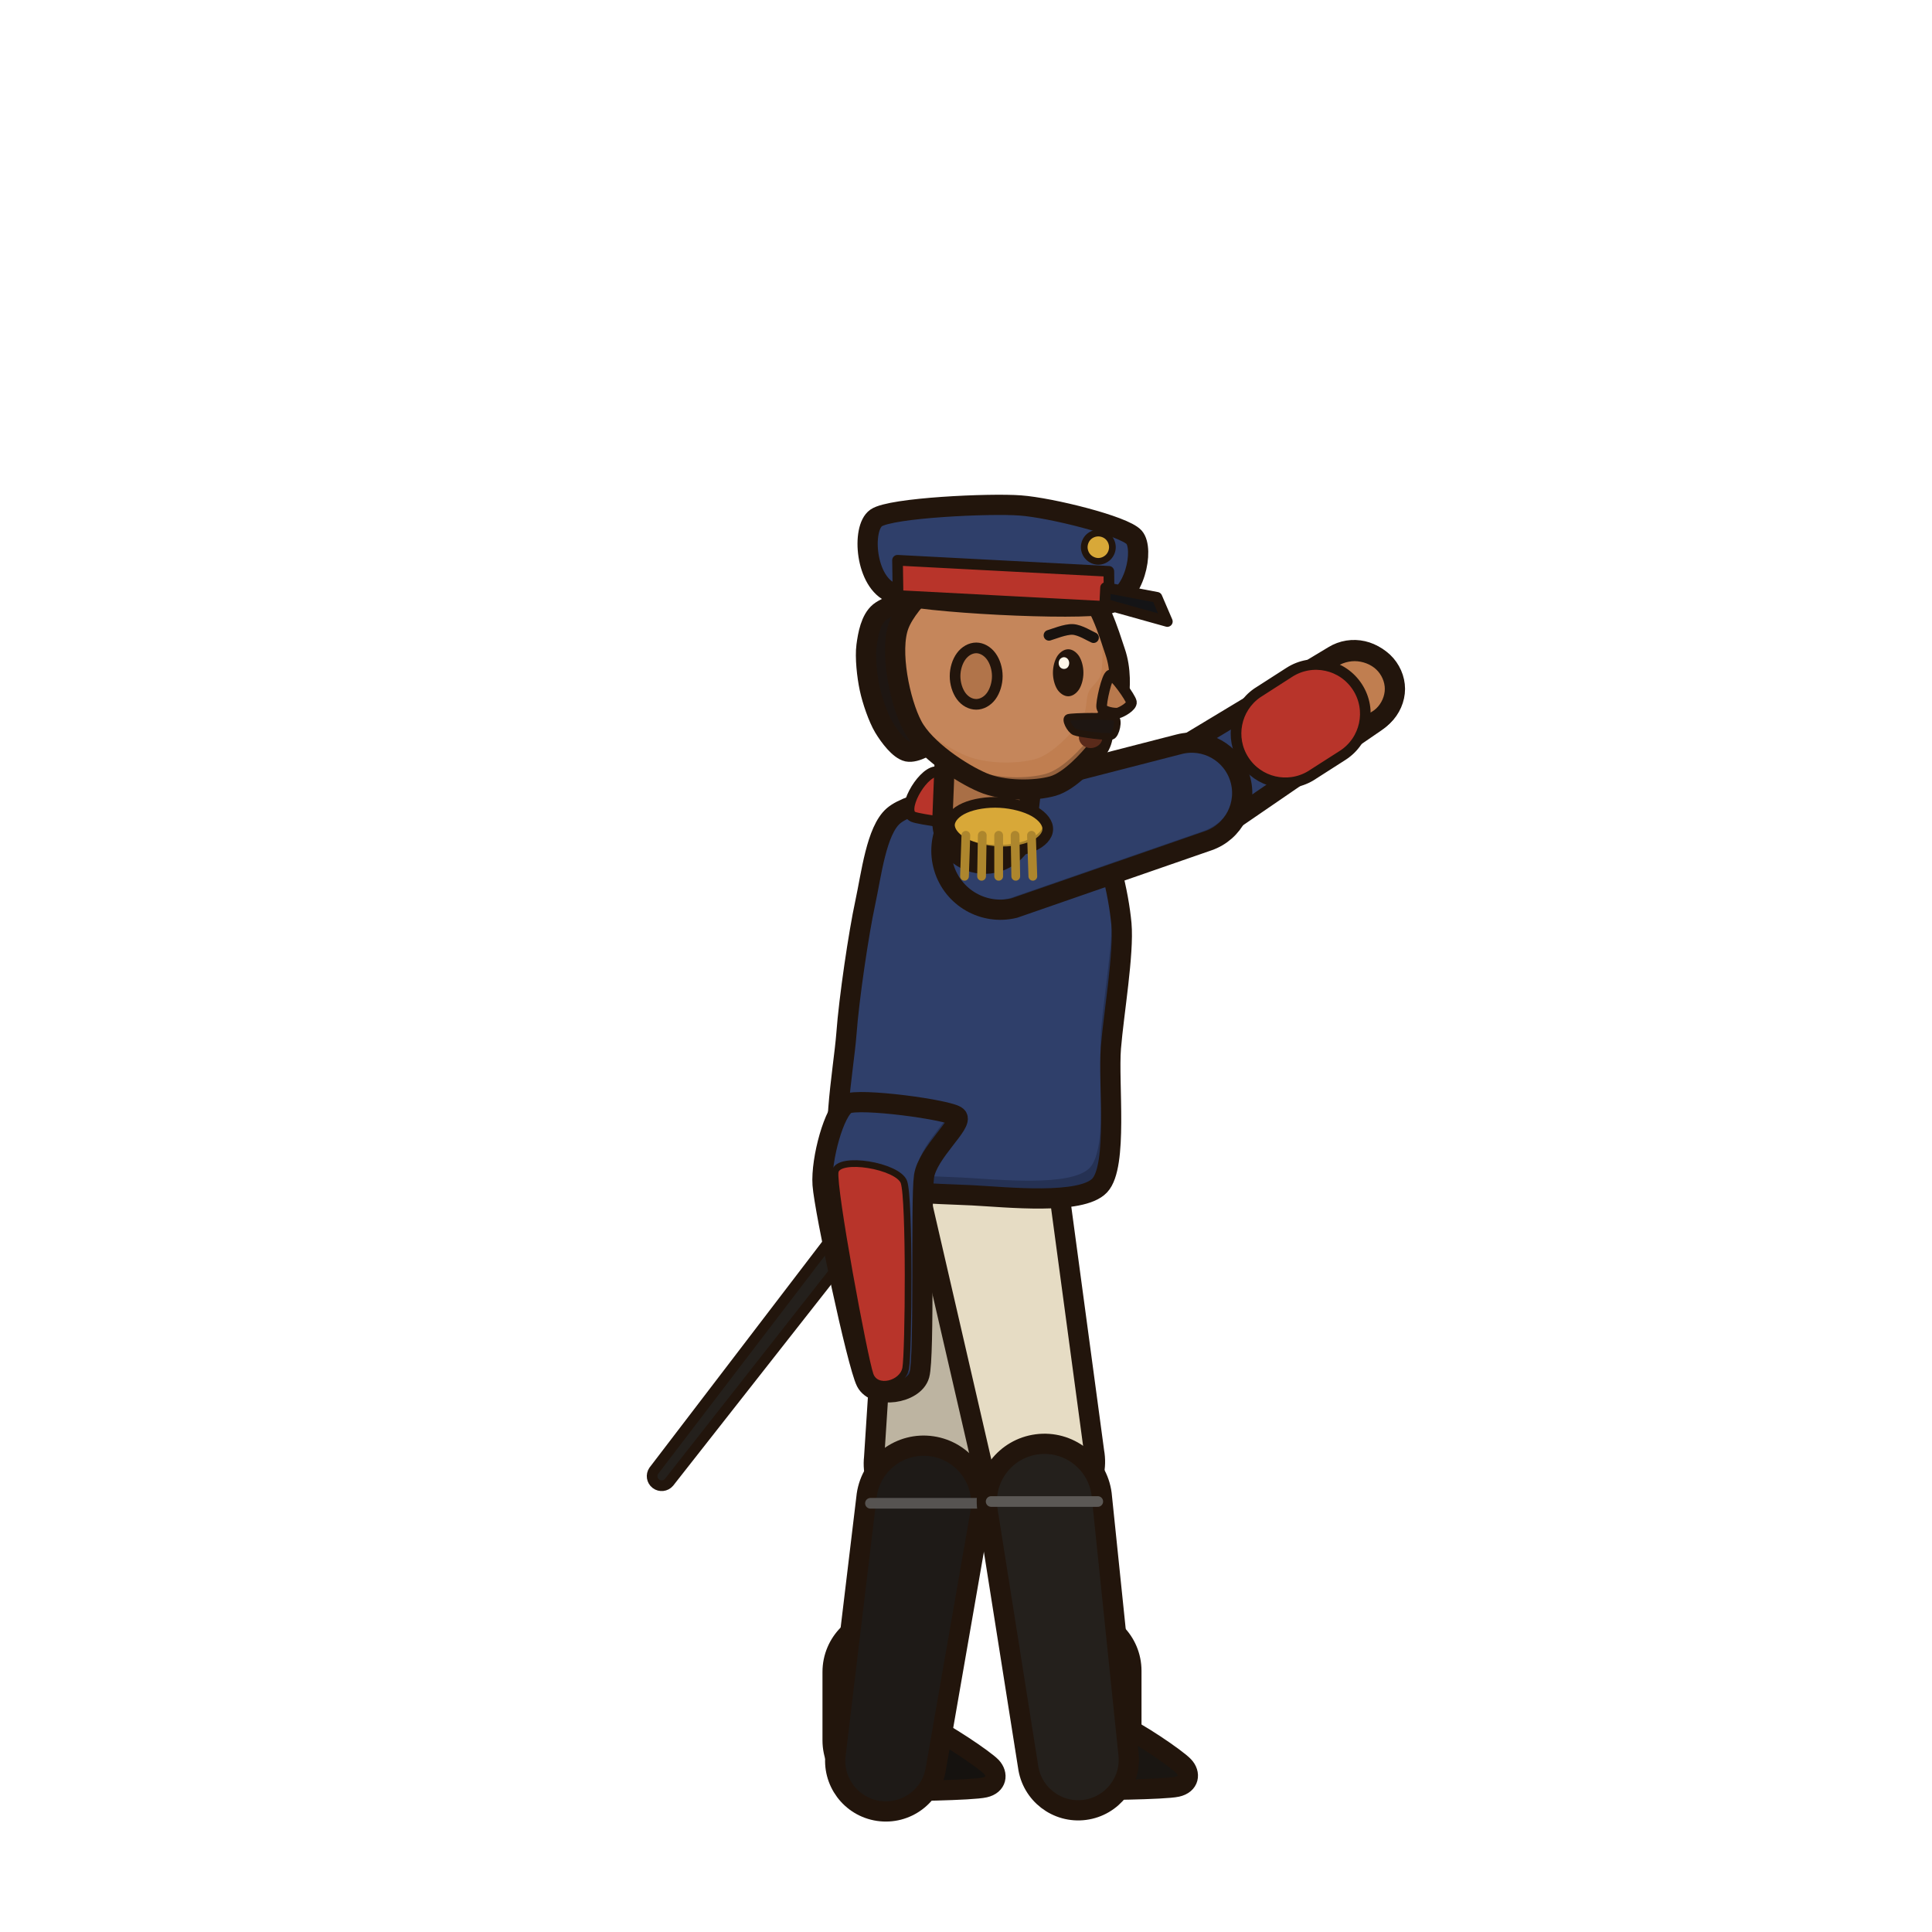
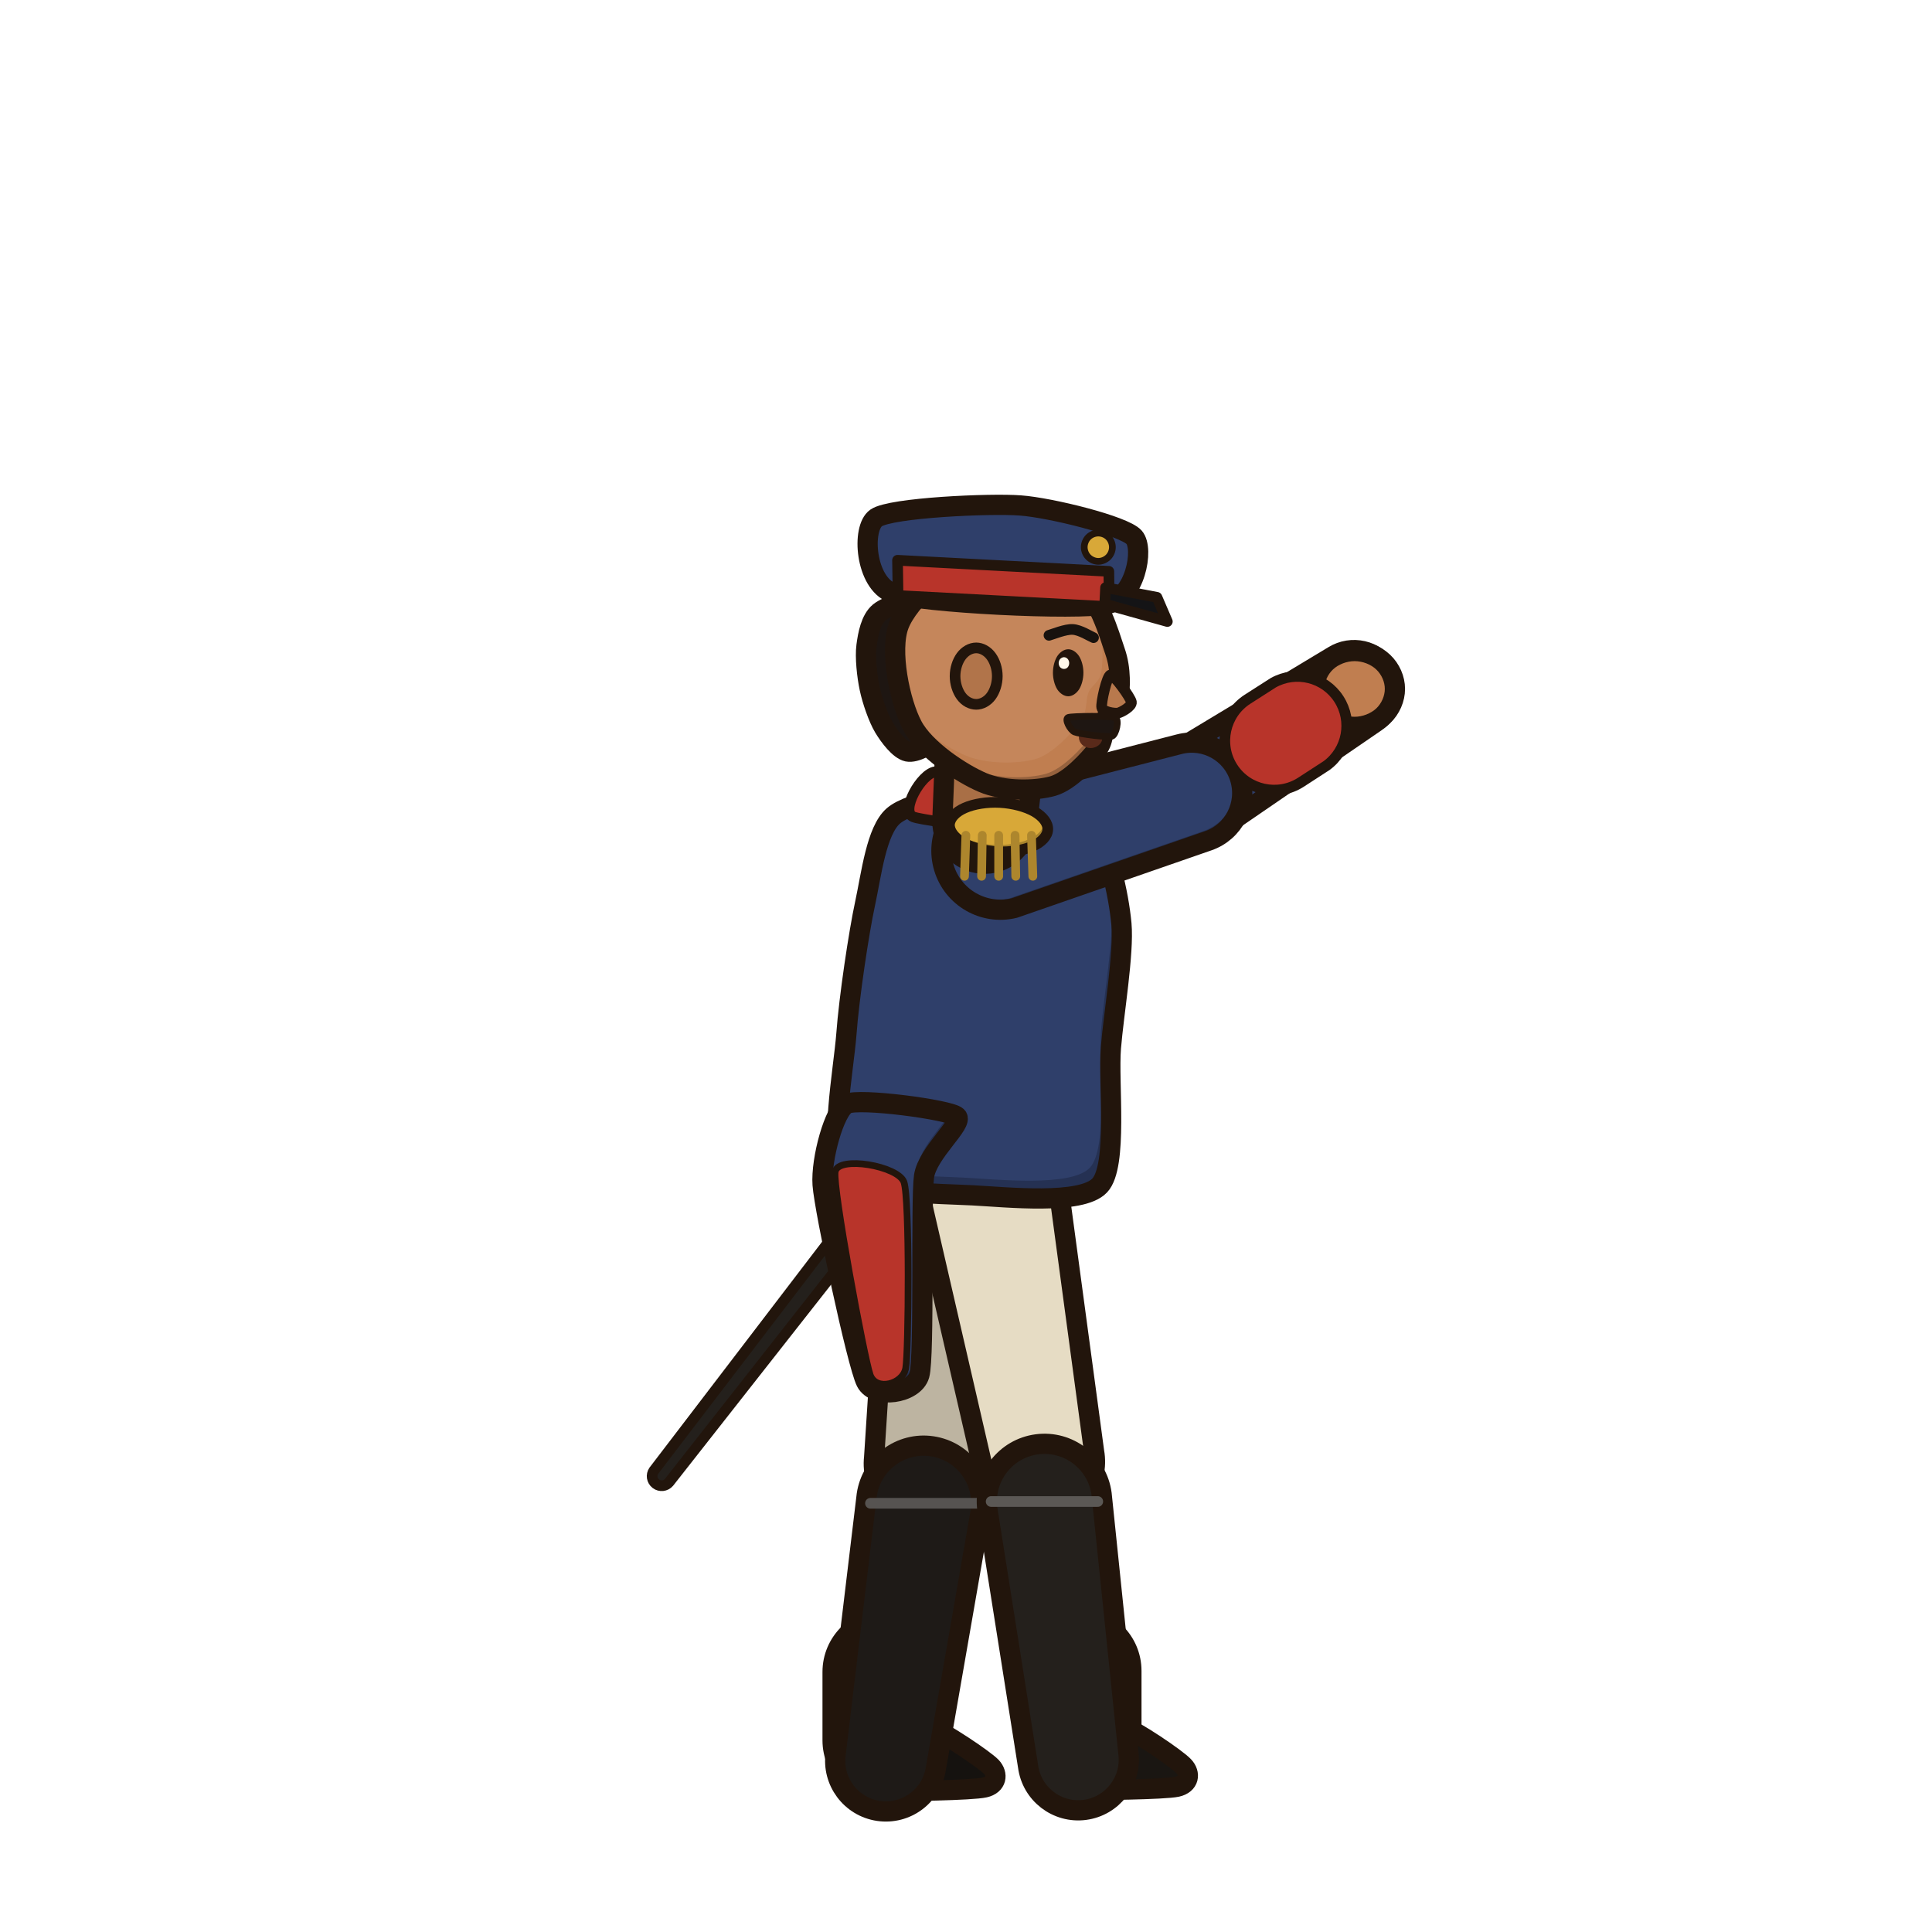
<svg xmlns="http://www.w3.org/2000/svg" width="400" height="400" viewBox="0 0 400 400">
  <defs>
    <clipPath id="barragan-protect-c-0">
      <path d="M 2.24 54.06 L 0.58 40.16 A 2.87 2.87 0 0 0 -5.14 40.67 L -4.29 54.65 A 3.28 3.28 0 0 0 2.24 54.06 Z" />
    </clipPath>
    <clipPath id="barragan-protect-c-1">
      <path d="M 5.36 68.6 L 2.62 53.83 A 3.69 3.69 0 0 0 -4.68 54.88 L -3.16 69.81 A 4.31 4.31 0 0 0 5.36 68.6 Z" />
    </clipPath>
    <clipPath id="barragan-protect-c-2">
      <path d="M 0.67 40.41 C 0.67 41.13 0.35 41.87 -0.19 42.37 C -0.73 42.88 -1.52 43.19 -2.28 43.19 C -3.05 43.19 -3.83 42.88 -4.37 42.37 C -4.91 41.87 -5.23 41.13 -5.23 40.41 C -5.23 39.69 -4.91 38.96 -4.37 38.45 C -3.83 37.94 -3.05 37.64 -2.28 37.64 C -1.52 37.64 -0.73 37.94 -0.19 38.45 C 0.35 38.96 0.67 39.69 0.67 40.41 Z" />
    </clipPath>
    <clipPath id="barragan-protect-c-3">
      <path d="M 1.21 23.78 L -2.54 3.11 A 3.36 3.36 0 0 0 -9.19 4.14 L -6.49 24.98 A 3.89 3.89 0 0 0 1.21 23.78 Z" />
    </clipPath>
    <clipPath id="barragan-protect-c-4">
      <path d="M 4.89 45.67 L 1.43 23.92 A 4.1 4.1 0 0 0 -6.72 24.83 L -5.3 46.81 A 5.13 5.13 0 0 0 4.89 45.67 Z" />
    </clipPath>
    <clipPath id="barragan-protect-c-5">
      <path d="M -9.76 4.13 L -9.76 9.13 A 3.89 3.89 0 0 0 -1.97 9.13 L -1.97 4.13 A 3.89 3.89 0 0 0 -9.76 4.13 Z" />
    </clipPath>
    <clipPath id="barragan-protect-c-6">
      <path d="M -8.42 1.03 C -8.71 1.69 -9.06 5.64 -8.42 6.13 C -7.77 6.62 -4.09 5.69 -2.89 5.23 C -1.69 4.77 1.36 2.71 1.86 2.18 C 2.35 1.65 2.26 0.88 1.36 0.68 C 0.46 0.47 -4.73 0.39 -5.87 0.43 C -7.01 0.47 -8.12 0.36 -8.42 1.03 Z" />
    </clipPath>
    <clipPath id="barragan-protect-c-7">
      <path d="M 1.07 20.86 L -2.2 2.09 A 3.7 3.7 0 0 0 -9.53 3.17 L -7.26 22.09 A 4.21 4.21 0 0 0 1.07 20.86 Z" />
    </clipPath>
    <clipPath id="barragan-protect-c-8">
      <path d="M 9.2 25.05 L 11.54 4.17 A 3.36 3.36 0 0 0 4.88 3.25 L 1.48 23.98 A 3.89 3.89 0 0 0 9.2 25.05 Z" />
    </clipPath>
    <clipPath id="barragan-protect-c-9">
      <path d="M 6.43 47.08 L 9.37 25.25 A 4.1 4.1 0 0 0 1.3 23.78 L -3.65 45.24 A 5.13 5.13 0 0 0 6.43 47.08 Z" />
    </clipPath>
    <clipPath id="barragan-protect-c-10">
      <path d="M 4.31 4.21 L 4.31 9.21 A 3.89 3.89 0 0 0 12.1 9.21 L 12.1 4.21 A 3.89 3.89 0 0 0 4.31 4.21 Z" />
    </clipPath>
    <clipPath id="barragan-protect-c-11">
      <path d="M 5.66 1.11 C 5.36 1.78 5.02 5.72 5.66 6.21 C 6.3 6.7 9.99 5.78 11.18 5.31 C 12.38 4.85 15.44 2.77 15.93 2.23 C 16.43 1.7 16.34 0.93 15.43 0.73 C 14.53 0.53 9.35 0.47 8.21 0.51 C 7.07 0.56 5.96 0.45 5.66 1.11 Z" />
    </clipPath>
    <clipPath id="barragan-protect-c-12">
      <path d="M 9.92 22.15 L 11.88 3.19 A 3.7 3.7 0 0 0 4.54 2.23 L 1.56 21.06 A 4.21 4.21 0 0 0 9.92 22.15 Z" />
    </clipPath>
    <clipPath id="barragan-protect-c-13">
      <path d="M -8.85 45.69 C -10.08 47.27 -8.95 53.18 -8.75 55.8 C -8.56 58.42 -7.84 63.24 -7.38 65.36 C -6.92 67.49 -6.56 70.68 -5.31 71.76 C -4.05 72.84 0.1 73.56 2.02 73.46 C 3.95 73.36 7.89 72.29 9.13 71.01 C 10.38 69.73 11.17 66.02 11.37 63.86 C 11.56 61.7 10.81 57.34 10.6 54.79 C 10.39 52.24 11.13 46.15 9.78 44.72 C 8.43 43.28 2.96 43.87 0.48 44 C -2.01 44.13 -7.62 44.12 -8.85 45.69 Z" />
    </clipPath>
    <clipPath id="barragan-protect-c-14">
      <path d="M -8.73 50.69 C -9.63 50.24 -10.62 46.64 -10.49 44.78 C -10.36 42.91 -7.96 31.64 -7.31 30.36 C -6.66 29.08 -3.8 29.48 -3.41 30.86 C -3.02 32.24 -3.32 43.66 -3.07 45.39 C -2.82 47.12 -0.15 49.28 -0.67 49.77 C -1.19 50.26 -7.83 51.15 -8.73 50.69 Z" />
    </clipPath>
    <clipPath id="barragan-protect-c-15">
      <path d="M 14.88 76.23 L 26.88 83.46 A 2.87 2.87 0 0 0 29.98 78.63 L 18.43 70.71 A 3.28 3.28 0 0 0 14.88 76.23 Z" />
    </clipPath>
    <clipPath id="barragan-protect-c-16">
      <path d="M 1.05 73.26 L 15.59 77 A 3.69 3.69 0 0 0 17.72 69.94 L 3.54 65.02 A 4.31 4.31 0 0 0 1.05 73.26 Z" />
    </clipPath>
    <clipPath id="barragan-protect-c-17">
      <path d="M 31.38 81.05 C 31.38 81.77 31.06 82.5 30.52 83.01 C 29.98 83.52 29.2 83.82 28.43 83.82 C 27.67 83.82 26.88 83.52 26.34 83.01 C 25.8 82.5 25.48 81.77 25.48 81.05 C 25.48 80.33 25.8 79.59 26.34 79.08 C 26.88 78.58 27.67 78.27 28.43 78.27 C 29.2 78.27 29.98 78.58 30.52 79.08 C 31.06 79.59 31.38 80.33 31.38 81.05 Z" />
    </clipPath>
    <clipPath id="barragan-protect-c-18">
      <path d="M 0.16 87.18 C -0.42 87.79 -2.04 87.77 -3.01 87.7 C -3.98 87.62 -5.69 87.18 -6.33 86.66 C -6.97 86.13 -7.17 85.03 -7.28 84.2 C -7.39 83.37 -7.24 81.99 -7.05 81.1 C -6.86 80.2 -6.42 78.93 -6.01 78.24 C -5.59 77.54 -4.87 76.6 -4.28 76.47 C -3.69 76.35 -2.69 76.94 -2.09 77.39 C -1.48 77.83 -0.69 78.52 -0.25 79.45 C 0.19 80.38 0.78 82.44 0.84 83.6 C 0.9 84.76 0.73 86.56 0.16 87.18 Z" />
    </clipPath>
    <clipPath id="barragan-protect-c-19">
      <path d="M -1.73 71.4 L -1.54 76.15 A 3.27 3.27 0 0 0 4.98 75.65 L 4.44 70.93 A 3.1 3.1 0 0 0 -1.73 71.4 Z" />
    </clipPath>
    <clipPath id="barragan-protect-c-20">
      <path d="M -4.91 85.72 C -4.21 87.58 -1.19 90.29 0.77 90.76 C 2.74 91.24 6.65 89.96 8.17 88.91 C 9.69 87.86 10.47 85.06 10.91 83.77 C 11.36 82.48 11.27 81.06 11.16 80.32 C 11.06 79.57 10.46 79.37 10.22 78.81 C 9.99 78.26 10.17 77.34 9.59 76.61 C 9.01 75.88 7.61 74.3 6.35 73.94 C 5.09 73.58 2.74 73.54 1.2 74.21 C -0.34 74.87 -3.01 76.62 -3.92 78.35 C -4.84 80.08 -5.62 83.86 -4.91 85.72 Z" />
    </clipPath>
    <clipPath id="barragan-protect-c-21">
      <path d="M -5.39 88.07 C -7.37 88.81 -7.66 92.81 -6.57 93.56 C -5.48 94.31 1.78 94.64 3.98 94.47 C 6.18 94.31 11.56 92.98 12.3 92.14 C 13.04 91.3 12.39 87.72 10.32 87.25 C 8.26 86.77 -3.42 87.34 -5.39 88.07 Z" />
    </clipPath>
    <clipPath id="barragan-protect-c-22">
      <path d="M 5.98 70.75 C 6.01 71.22 5.64 71.71 5 72.08 C 4.36 72.44 3.42 72.69 2.48 72.74 C 1.55 72.79 0.59 72.64 -0.09 72.34 C -0.76 72.05 -1.18 71.59 -1.21 71.13 C -1.23 70.66 -0.86 70.17 -0.22 69.8 C 0.42 69.44 1.36 69.19 2.3 69.14 C 3.23 69.09 4.19 69.24 4.87 69.54 C 5.54 69.83 5.96 70.29 5.98 70.75 Z" />
    </clipPath>
  </defs>
  <g filter="url(#grain)" stroke-linejoin="round" stroke-linecap="round">
    <g transform="translate(200 372) scale(2.83 -2.83)">
      <path d="M -2.98 46.87 L -21.73 23 A 0.7 0.7 0 0 0 -22.84 23.85 L -4.4 47.98 A 0.9 0.9 0 0 0 -2.98 46.87 Z" fill="#24201c" />
      <path d="M -2.98 46.87 L -21.73 23 A 0.7 0.7 0 0 0 -22.84 23.85 L -4.4 47.98 A 0.9 0.9 0 0 0 -2.98 46.87 Z" fill="none" stroke="#22150c" stroke-width="0.78" stroke-linejoin="round" />
      <path d="M -3.32 49.08 L -1.62 51.08 A 0.7 0.7 0 0 0 -0.55 50.17 L -2.25 48.17 A 0.7 0.7 0 0 0 -3.32 49.08 Z" fill="#c8a040" />
      <path d="M -3.32 49.08 L -1.62 51.08 A 0.7 0.7 0 0 0 -0.55 50.17 L -2.25 48.17 A 0.7 0.7 0 0 0 -3.32 49.08 Z" fill="none" stroke="#22150c" stroke-width="0.57" stroke-linejoin="round" />
      <path d="M -1.29 50.63 Q 0.51 49.63 -0.29 47.83" fill="none" stroke="#c8a040" stroke-width="0.49" stroke-linecap="round" stroke-linejoin="round" />
      <g clip-path="url(#barragan-protect-c-0)">
        <path d="M 2.24 54.06 L 0.58 40.16 A 2.87 2.87 0 0 0 -5.14 40.67 L -4.29 54.65 A 3.28 3.28 0 0 0 2.24 54.06 Z" fill="#1e2944" />
        <path d="M 2.24 54.06 L 0.58 40.16 A 2.87 2.87 0 0 0 -5.14 40.67 L -4.29 54.65 A 3.28 3.28 0 0 0 2.24 54.06 Z" fill="#273457" transform="translate(-0.33 0.6)" />
      </g>
      <path d="M 2.24 54.06 L 0.58 40.16 A 2.87 2.87 0 0 0 -5.14 40.67 L -4.29 54.65 A 3.28 3.28 0 0 0 2.24 54.06 Z" fill="none" stroke="#22150c" stroke-width="1.48" stroke-linejoin="round" />
      <g clip-path="url(#barragan-protect-c-1)">
        <path d="M 5.36 68.6 L 2.62 53.83 A 3.69 3.69 0 0 0 -4.68 54.88 L -3.16 69.81 A 4.31 4.31 0 0 0 5.36 68.6 Z" fill="#1e2944" />
        <path d="M 5.36 68.6 L 2.62 53.83 A 3.69 3.69 0 0 0 -4.68 54.88 L -3.16 69.81 A 4.31 4.31 0 0 0 5.36 68.6 Z" fill="#273457" transform="translate(-0.38 0.7)" />
      </g>
      <path d="M 5.36 68.6 L 2.62 53.83 A 3.69 3.69 0 0 0 -4.68 54.88 L -3.16 69.81 A 4.31 4.31 0 0 0 5.36 68.6 Z" fill="none" stroke="#22150c" stroke-width="1.48" stroke-linejoin="round" />
      <g clip-path="url(#barragan-protect-c-2)">
        <path d="M 0.67 40.41 C 0.67 41.13 0.35 41.87 -0.19 42.37 C -0.73 42.88 -1.52 43.19 -2.28 43.19 C -3.05 43.19 -3.83 42.88 -4.37 42.37 C -4.91 41.87 -5.23 41.13 -5.23 40.41 C -5.23 39.69 -4.91 38.96 -4.37 38.45 C -3.83 37.94 -3.05 37.64 -2.28 37.64 C -1.52 37.64 -0.73 37.94 -0.19 38.45 C 0.35 38.96 0.67 39.69 0.67 40.41 Z" fill="#7a5033" />
        <path d="M 0.67 40.41 C 0.67 41.13 0.35 41.87 -0.19 42.37 C -0.73 42.88 -1.52 43.19 -2.28 43.19 C -3.05 43.19 -3.83 42.88 -4.37 42.37 C -4.91 41.87 -5.23 41.13 -5.23 40.41 C -5.23 39.69 -4.91 38.96 -4.37 38.45 C -3.83 37.94 -3.05 37.64 -2.28 37.64 C -1.52 37.64 -0.73 37.94 -0.19 38.45 C 0.35 38.96 0.67 39.69 0.67 40.41 Z" fill="#9d6742" transform="translate(-0.22 0.4)" />
      </g>
      <path d="M 0.67 40.41 C 0.67 41.13 0.35 41.87 -0.19 42.37 C -0.73 42.88 -1.52 43.19 -2.28 43.19 C -3.05 43.19 -3.83 42.88 -4.37 42.37 C -4.91 41.87 -5.23 41.13 -5.23 40.41 C -5.23 39.69 -4.91 38.96 -4.37 38.45 C -3.83 37.94 -3.05 37.64 -2.28 37.64 C -1.52 37.64 -0.73 37.94 -0.19 38.45 C 0.35 38.96 0.67 39.69 0.67 40.41 Z" fill="none" stroke="#22150c" stroke-width="1.48" stroke-linejoin="round" />
-       <path d="M -5.57 44.08 L -5.32 46.87 A 3.61 3.61 0 0 0 1.86 46.23 L 1.61 43.44 A 3.61 3.61 0 0 0 -5.57 44.08 Z" fill="#972b22" />
-       <path d="M -5.57 44.08 L -5.32 46.87 A 3.61 3.61 0 0 0 1.86 46.23 L 1.61 43.44 A 3.61 3.61 0 0 0 -5.57 44.08 Z" fill="none" stroke="#22150c" stroke-width="0.78" stroke-linejoin="round" />
+       <path d="M -5.45 45.48 L -5.25 47.71 A 3.61 3.61 0 0 0 1.94 47.06 L 1.74 44.83 A 3.61 3.61 0 0 0 -5.45 45.48 Z" fill="#972b22" />
+       <path d="M -5.45 45.48 L -5.25 47.71 A 3.61 3.61 0 0 0 1.94 47.06 L 1.74 44.83 A 3.61 3.61 0 0 0 -5.45 45.48 Z" fill="none" stroke="#22150c" stroke-width="0.78" stroke-linejoin="round" />
      <g clip-path="url(#barragan-protect-c-3)">
        <path d="M 1.21 23.78 L -2.54 3.11 A 3.36 3.36 0 0 0 -9.19 4.14 L -6.49 24.98 A 3.89 3.89 0 0 0 1.21 23.78 Z" fill="#938c7e" />
        <path d="M 1.21 23.78 L -2.54 3.11 A 3.36 3.36 0 0 0 -9.19 4.14 L -6.49 24.98 A 3.89 3.89 0 0 0 1.21 23.78 Z" fill="#bdb4a1" transform="translate(-0.38 0.7)" />
      </g>
      <path d="M 1.21 23.78 L -2.54 3.11 A 3.36 3.36 0 0 0 -9.19 4.14 L -6.49 24.98 A 3.89 3.89 0 0 0 1.21 23.78 Z" fill="none" stroke="#22150c" stroke-width="1.48" stroke-linejoin="round" />
      <g clip-path="url(#barragan-protect-c-4)">
        <path d="M 4.89 45.67 L 1.43 23.92 A 4.1 4.1 0 0 0 -6.72 24.83 L -5.3 46.81 A 5.13 5.13 0 0 0 4.89 45.67 Z" fill="#938c7e" />
        <path d="M 4.89 45.67 L 1.43 23.92 A 4.1 4.1 0 0 0 -6.72 24.83 L -5.3 46.81 A 5.13 5.13 0 0 0 4.89 45.67 Z" fill="#bdb4a1" transform="translate(-0.44 0.8)" />
      </g>
      <path d="M 4.89 45.67 L 1.43 23.92 A 4.1 4.1 0 0 0 -6.72 24.83 L -5.3 46.81 A 5.13 5.13 0 0 0 4.89 45.67 Z" fill="none" stroke="#22150c" stroke-width="1.48" stroke-linejoin="round" />
      <g clip-path="url(#barragan-protect-c-5)">
        <path d="M -9.76 4.13 L -9.76 9.13 A 3.89 3.89 0 0 0 -1.97 9.13 L -1.97 4.13 A 3.89 3.89 0 0 0 -9.76 4.13 Z" fill="#100e0c" />
        <path d="M -9.76 4.13 L -9.76 9.13 A 3.89 3.89 0 0 0 -1.97 9.13 L -1.97 4.13 A 3.89 3.89 0 0 0 -9.76 4.13 Z" fill="#15120f" transform="translate(-0.28 0.5)" />
      </g>
      <path d="M -9.76 4.13 L -9.76 9.13 A 3.89 3.89 0 0 0 -1.97 9.13 L -1.97 4.13 A 3.89 3.89 0 0 0 -9.76 4.13 Z" fill="none" stroke="#22150c" stroke-width="1.48" stroke-linejoin="round" />
      <g clip-path="url(#barragan-protect-c-6)">
        <path d="M -8.42 1.03 C -8.71 1.69 -9.06 5.64 -8.42 6.13 C -7.77 6.62 -4.09 5.69 -2.89 5.23 C -1.69 4.77 1.36 2.71 1.86 2.18 C 2.35 1.65 2.26 0.88 1.36 0.68 C 0.46 0.47 -4.73 0.39 -5.87 0.43 C -7.01 0.47 -8.12 0.36 -8.42 1.03 Z" fill="#100e0c" />
        <path d="M -8.42 1.03 C -8.71 1.69 -9.06 5.64 -8.42 6.13 C -7.77 6.62 -4.09 5.69 -2.89 5.23 C -1.69 4.77 1.36 2.71 1.86 2.18 C 2.35 1.65 2.26 0.88 1.36 0.68 C 0.46 0.47 -4.73 0.39 -5.87 0.43 C -7.01 0.47 -8.12 0.36 -8.42 1.03 Z" fill="#15120f" transform="translate(-0.28 0.5)" />
      </g>
      <path d="M -8.42 1.03 C -8.71 1.69 -9.06 5.64 -8.42 6.13 C -7.77 6.62 -4.09 5.69 -2.89 5.23 C -1.69 4.77 1.36 2.71 1.86 2.18 C 2.35 1.65 2.26 0.88 1.36 0.68 C 0.46 0.47 -4.73 0.39 -5.87 0.43 C -7.01 0.47 -8.12 0.36 -8.42 1.03 Z" fill="none" stroke="#22150c" stroke-width="1.48" stroke-linejoin="round" />
      <g clip-path="url(#barragan-protect-c-7)">
        <path d="M 1.07 20.86 L -2.2 2.09 A 3.7 3.7 0 0 0 -9.53 3.17 L -7.26 22.09 A 4.21 4.21 0 0 0 1.07 20.86 Z" fill="#171412" />
        <path d="M 1.07 20.86 L -2.2 2.09 A 3.7 3.7 0 0 0 -9.53 3.17 L -7.26 22.09 A 4.21 4.21 0 0 0 1.07 20.86 Z" fill="#1e1a17" transform="translate(-0.28 0.5)" />
      </g>
      <path d="M 1.07 20.86 L -2.2 2.09 A 3.7 3.7 0 0 0 -9.53 3.17 L -7.26 22.09 A 4.21 4.21 0 0 0 1.07 20.86 Z" fill="none" stroke="#22150c" stroke-width="1.48" stroke-linejoin="round" />
      <path d="M -6.99 21.47 L 0.81 21.47" fill="none" stroke="#565351" stroke-width="0.78" stroke-linecap="round" stroke-linejoin="round" />
      <g clip-path="url(#barragan-protect-c-8)">
        <path d="M 9.2 25.05 L 11.54 4.17 A 3.36 3.36 0 0 0 4.88 3.25 L 1.48 23.98 A 3.89 3.89 0 0 0 9.2 25.05 Z" fill="#b3ac99" />
        <path d="M 9.2 25.05 L 11.54 4.17 A 3.36 3.36 0 0 0 4.88 3.25 L 1.48 23.98 A 3.89 3.89 0 0 0 9.2 25.05 Z" fill="#e6dcc4" transform="translate(-0.38 0.7)" />
      </g>
      <path d="M 9.2 25.05 L 11.54 4.17 A 3.36 3.36 0 0 0 4.88 3.25 L 1.48 23.98 A 3.89 3.89 0 0 0 9.2 25.05 Z" fill="none" stroke="#22150c" stroke-width="1.48" stroke-linejoin="round" />
      <g clip-path="url(#barragan-protect-c-9)">
        <path d="M 6.43 47.08 L 9.37 25.25 A 4.1 4.1 0 0 0 1.3 23.78 L -3.65 45.24 A 5.13 5.13 0 0 0 6.43 47.08 Z" fill="#b3ac99" />
        <path d="M 6.43 47.08 L 9.37 25.25 A 4.1 4.1 0 0 0 1.3 23.78 L -3.65 45.24 A 5.13 5.13 0 0 0 6.43 47.08 Z" fill="#e6dcc4" transform="translate(-0.44 0.8)" />
      </g>
      <path d="M 6.43 47.08 L 9.37 25.25 A 4.1 4.1 0 0 0 1.3 23.78 L -3.65 45.24 A 5.13 5.13 0 0 0 6.43 47.08 Z" fill="none" stroke="#22150c" stroke-width="1.48" stroke-linejoin="round" />
      <g clip-path="url(#barragan-protect-c-10)">
        <path d="M 4.31 4.21 L 4.31 9.21 A 3.89 3.89 0 0 0 12.1 9.21 L 12.1 4.21 A 3.89 3.89 0 0 0 4.31 4.21 Z" fill="#14110e" />
        <path d="M 4.31 4.21 L 4.31 9.21 A 3.89 3.89 0 0 0 12.1 9.21 L 12.1 4.21 A 3.89 3.89 0 0 0 4.31 4.21 Z" fill="#1a1612" transform="translate(-0.28 0.5)" />
      </g>
      <path d="M 4.31 4.21 L 4.31 9.21 A 3.89 3.89 0 0 0 12.1 9.21 L 12.1 4.21 A 3.89 3.89 0 0 0 4.31 4.21 Z" fill="none" stroke="#22150c" stroke-width="1.48" stroke-linejoin="round" />
      <g clip-path="url(#barragan-protect-c-11)">
        <path d="M 5.66 1.11 C 5.36 1.78 5.02 5.72 5.66 6.21 C 6.3 6.7 9.99 5.78 11.18 5.31 C 12.38 4.85 15.44 2.77 15.93 2.23 C 16.43 1.7 16.34 0.93 15.43 0.73 C 14.53 0.53 9.35 0.47 8.21 0.51 C 7.07 0.56 5.96 0.45 5.66 1.11 Z" fill="#14110e" />
        <path d="M 5.66 1.11 C 5.36 1.78 5.02 5.72 5.66 6.21 C 6.3 6.7 9.99 5.78 11.18 5.31 C 12.38 4.85 15.44 2.77 15.93 2.23 C 16.43 1.7 16.34 0.93 15.43 0.73 C 14.53 0.53 9.35 0.47 8.21 0.51 C 7.07 0.56 5.96 0.45 5.66 1.11 Z" fill="#1a1612" transform="translate(-0.28 0.5)" />
      </g>
      <path d="M 5.66 1.11 C 5.36 1.78 5.02 5.72 5.66 6.21 C 6.3 6.7 9.99 5.78 11.18 5.31 C 12.38 4.85 15.44 2.77 15.93 2.23 C 16.43 1.7 16.34 0.93 15.43 0.73 C 14.53 0.53 9.35 0.47 8.21 0.51 C 7.07 0.56 5.96 0.45 5.66 1.11 Z" fill="none" stroke="#22150c" stroke-width="1.48" stroke-linejoin="round" />
      <g clip-path="url(#barragan-protect-c-12)">
        <path d="M 9.92 22.15 L 11.88 3.19 A 3.7 3.7 0 0 0 4.54 2.23 L 1.56 21.06 A 4.21 4.21 0 0 0 9.92 22.15 Z" fill="#1c1916" />
        <path d="M 9.92 22.15 L 11.88 3.19 A 3.7 3.7 0 0 0 4.54 2.23 L 1.56 21.06 A 4.21 4.21 0 0 0 9.92 22.15 Z" fill="#24201c" transform="translate(-0.28 0.5)" />
      </g>
      <path d="M 9.92 22.15 L 11.88 3.19 A 3.7 3.7 0 0 0 4.54 2.23 L 1.56 21.06 A 4.21 4.21 0 0 0 9.92 22.15 Z" fill="none" stroke="#22150c" stroke-width="1.48" stroke-linejoin="round" />
      <path d="M 1.84 21.6 L 9.64 21.6" fill="none" stroke="#5b5855" stroke-width="0.78" stroke-linecap="round" stroke-linejoin="round" />
      <g clip-path="url(#barragan-protect-c-13)">
        <path d="M -8.85 45.69 C -10.08 47.27 -8.95 53.18 -8.75 55.8 C -8.56 58.42 -7.84 63.24 -7.38 65.36 C -6.92 67.49 -6.56 70.68 -5.31 71.76 C -4.05 72.84 0.1 73.56 2.02 73.46 C 3.95 73.36 7.89 72.29 9.13 71.01 C 10.38 69.73 11.17 66.02 11.37 63.86 C 11.56 61.7 10.81 57.34 10.6 54.79 C 10.39 52.24 11.13 46.15 9.78 44.72 C 8.43 43.28 2.96 43.87 0.48 44 C -2.01 44.13 -7.62 44.12 -8.85 45.69 Z" fill="#253153" />
        <path d="M -8.85 45.69 C -10.08 47.27 -8.95 53.18 -8.75 55.8 C -8.56 58.42 -7.84 63.24 -7.38 65.36 C -6.92 67.49 -6.56 70.68 -5.31 71.76 C -4.05 72.84 0.1 73.56 2.02 73.46 C 3.95 73.36 7.89 72.29 9.13 71.01 C 10.38 69.73 11.17 66.02 11.37 63.86 C 11.56 61.7 10.81 57.34 10.6 54.79 C 10.39 52.24 11.13 46.15 9.78 44.72 C 8.43 43.28 2.96 43.87 0.48 44 C -2.01 44.13 -7.62 44.12 -8.85 45.69 Z" fill="#2f3f6a" transform="translate(-0.72 1.3)" />
      </g>
      <path d="M -8.85 45.69 C -10.08 47.27 -8.95 53.18 -8.75 55.8 C -8.56 58.42 -7.84 63.24 -7.38 65.36 C -6.92 67.49 -6.56 70.68 -5.31 71.76 C -4.05 72.84 0.1 73.56 2.02 73.46 C 3.95 73.36 7.89 72.29 9.13 71.01 C 10.38 69.73 11.17 66.02 11.37 63.86 C 11.56 61.7 10.81 57.34 10.6 54.79 C 10.39 52.24 11.13 46.15 9.78 44.72 C 8.43 43.28 2.96 43.87 0.48 44 C -2.01 44.13 -7.62 44.12 -8.85 45.69 Z" fill="none" stroke="#22150c" stroke-width="1.48" stroke-linejoin="round" />
      <g clip-path="url(#barragan-protect-c-14)">
        <path d="M -8.73 50.69 C -9.63 50.24 -10.62 46.64 -10.49 44.78 C -10.36 42.91 -7.96 31.64 -7.31 30.36 C -6.66 29.08 -3.8 29.48 -3.41 30.86 C -3.02 32.24 -3.32 43.66 -3.07 45.39 C -2.82 47.12 -0.15 49.28 -0.67 49.77 C -1.19 50.26 -7.83 51.15 -8.73 50.69 Z" fill="#253153" />
        <path d="M -8.73 50.69 C -9.63 50.24 -10.62 46.64 -10.49 44.78 C -10.36 42.91 -7.96 31.64 -7.31 30.36 C -6.66 29.08 -3.8 29.48 -3.41 30.86 C -3.02 32.24 -3.32 43.66 -3.07 45.39 C -2.82 47.12 -0.15 49.28 -0.67 49.77 C -1.19 50.26 -7.83 51.15 -8.73 50.69 Z" fill="#2f3f6a" transform="translate(-0.44 0.8)" />
      </g>
      <path d="M -8.73 50.69 C -9.63 50.24 -10.62 46.64 -10.49 44.78 C -10.36 42.91 -7.96 31.64 -7.31 30.36 C -6.66 29.08 -3.8 29.48 -3.41 30.86 C -3.02 32.24 -3.32 43.66 -3.07 45.39 C -2.82 47.12 -0.15 49.28 -0.67 49.77 C -1.19 50.26 -7.83 51.15 -8.73 50.69 Z" fill="none" stroke="#22150c" stroke-width="1.48" stroke-linejoin="round" />
      <path d="M -9.57 45.73 C -9.77 44.56 -7.44 32.06 -7.01 30.86 C -6.58 29.66 -4.61 30.18 -4.41 31.36 C -4.2 32.54 -4.11 43.77 -4.54 44.97 C -4.97 46.16 -9.36 46.91 -9.57 45.73 Z" fill="#b8342a" />
      <path d="M -9.57 45.73 C -9.77 44.56 -7.44 32.06 -7.01 30.86 C -6.58 29.66 -4.61 30.18 -4.41 31.36 C -4.2 32.54 -4.11 43.77 -4.54 44.97 C -4.97 46.16 -9.36 46.91 -9.57 45.73 Z" fill="none" stroke="#22150c" stroke-width="0.49" stroke-linejoin="round" />
      <path d="M -3.86 71.69 C -4.83 72.09 -3.29 74.85 -2.24 74.99 C -1.2 75.13 7.71 73.77 8.68 73.37 C 9.65 72.98 10.43 70.35 9.38 70.21 C 8.34 70.07 -2.9 71.29 -3.86 71.69 Z" fill="#b8342a" />
      <path d="M -3.86 71.69 C -4.83 72.09 -3.29 74.85 -2.24 74.99 C -1.2 75.13 7.71 73.77 8.68 73.37 C 9.65 72.98 10.43 70.35 9.38 70.21 C 8.34 70.07 -2.9 71.29 -3.86 71.69 Z" fill="none" stroke="#22150c" stroke-width="0.78" stroke-linejoin="round" />
      <g clip-path="url(#barragan-protect-c-15)">
        <path d="M 14.88 76.23 L 26.88 83.46 A 2.87 2.87 0 0 0 29.98 78.63 L 18.43 70.71 A 3.28 3.28 0 0 0 14.88 76.23 Z" fill="#253153" />
        <path d="M 14.88 76.23 L 26.88 83.46 A 2.87 2.87 0 0 0 29.98 78.63 L 18.43 70.71 A 3.28 3.28 0 0 0 14.88 76.23 Z" fill="#2f3f6a" transform="translate(-0.33 0.6)" />
      </g>
      <path d="M 14.88 76.23 L 26.88 83.46 A 2.87 2.87 0 0 0 29.98 78.63 L 18.43 70.71 A 3.28 3.28 0 0 0 14.88 76.23 Z" fill="none" stroke="#22150c" stroke-width="1.48" stroke-linejoin="round" />
      <g clip-path="url(#barragan-protect-c-16)">
        <path d="M 1.05 73.26 L 15.59 77 A 3.69 3.69 0 0 0 17.72 69.94 L 3.54 65.02 A 4.31 4.31 0 0 0 1.05 73.26 Z" fill="#253153" />
        <path d="M 1.05 73.26 L 15.59 77 A 3.69 3.69 0 0 0 17.72 69.94 L 3.54 65.02 A 4.31 4.31 0 0 0 1.05 73.26 Z" fill="#2f3f6a" transform="translate(-0.38 0.7)" />
      </g>
      <path d="M 1.05 73.26 L 15.59 77 A 3.69 3.69 0 0 0 17.72 69.94 L 3.54 65.02 A 4.31 4.31 0 0 0 1.05 73.26 Z" fill="none" stroke="#22150c" stroke-width="1.48" stroke-linejoin="round" />
      <g clip-path="url(#barragan-protect-c-17)">
        <path d="M 31.38 81.05 C 31.38 81.77 31.06 82.5 30.52 83.01 C 29.98 83.52 29.2 83.82 28.43 83.82 C 27.67 83.82 26.88 83.52 26.34 83.01 C 25.8 82.5 25.48 81.77 25.48 81.05 C 25.48 80.33 25.8 79.59 26.34 79.08 C 26.88 78.58 27.67 78.27 28.43 78.27 C 29.2 78.27 29.98 78.58 30.52 79.08 C 31.06 79.59 31.38 80.33 31.38 81.05 Z" fill="#96623e" />
        <path d="M 31.38 81.05 C 31.38 81.77 31.06 82.5 30.52 83.01 C 29.98 83.52 29.2 83.82 28.43 83.82 C 27.67 83.82 26.88 83.52 26.34 83.01 C 25.8 82.5 25.48 81.77 25.48 81.05 C 25.48 80.33 25.8 79.59 26.34 79.08 C 26.88 78.58 27.67 78.27 28.43 78.27 C 29.2 78.27 29.98 78.58 30.52 79.08 C 31.06 79.59 31.38 80.33 31.38 81.05 Z" fill="#c07e50" transform="translate(-0.22 0.4)" />
      </g>
      <path d="M 31.38 81.05 C 31.38 81.77 31.06 82.5 30.52 83.01 C 29.98 83.52 29.2 83.82 28.43 83.82 C 27.67 83.82 26.88 83.52 26.34 83.01 C 25.8 82.5 25.48 81.77 25.48 81.05 C 25.48 80.33 25.8 79.59 26.34 79.08 C 26.88 78.58 27.67 78.27 28.43 78.27 C 29.2 78.27 29.98 78.58 30.52 79.08 C 31.06 79.59 31.38 80.33 31.38 81.05 Z" fill="none" stroke="#22150c" stroke-width="1.48" stroke-linejoin="round" />
      <g clip-path="url(#barragan-protect-c-18)">
        <path d="M 0.16 87.18 C -0.42 87.79 -2.04 87.77 -3.01 87.7 C -3.98 87.62 -5.69 87.18 -6.33 86.66 C -6.97 86.13 -7.17 85.03 -7.28 84.2 C -7.39 83.37 -7.24 81.99 -7.05 81.1 C -6.86 80.2 -6.42 78.93 -6.01 78.24 C -5.59 77.54 -4.87 76.6 -4.28 76.47 C -3.69 76.35 -2.69 76.94 -2.09 77.39 C -1.48 77.83 -0.69 78.52 -0.25 79.45 C 0.19 80.38 0.78 82.44 0.84 83.6 C 0.9 84.76 0.73 86.56 0.16 87.18 Z" fill="#17110e" />
        <path d="M 0.16 87.18 C -0.42 87.79 -2.04 87.77 -3.01 87.7 C -3.98 87.62 -5.69 87.18 -6.33 86.66 C -6.97 86.13 -7.17 85.03 -7.28 84.2 C -7.39 83.37 -7.24 81.99 -7.05 81.1 C -6.86 80.2 -6.42 78.93 -6.01 78.24 C -5.59 77.54 -4.87 76.6 -4.28 76.47 C -3.69 76.35 -2.69 76.94 -2.09 77.39 C -1.48 77.83 -0.69 78.52 -0.25 79.45 C 0.19 80.38 0.78 82.44 0.84 83.6 C 0.9 84.76 0.73 86.56 0.16 87.18 Z" fill="#1e1612" transform="translate(-0.33 0.6)" />
      </g>
      <path d="M 0.16 87.18 C -0.42 87.79 -2.04 87.77 -3.01 87.7 C -3.98 87.62 -5.69 87.18 -6.33 86.66 C -6.97 86.13 -7.17 85.03 -7.28 84.2 C -7.39 83.37 -7.24 81.99 -7.05 81.1 C -6.86 80.2 -6.42 78.93 -6.01 78.24 C -5.59 77.54 -4.87 76.6 -4.28 76.47 C -3.69 76.35 -2.69 76.94 -2.09 77.39 C -1.48 77.83 -0.69 78.52 -0.25 79.45 C 0.19 80.38 0.78 82.44 0.84 83.6 C 0.9 84.76 0.73 86.56 0.16 87.18 Z" fill="none" stroke="#22150c" stroke-width="1.48" stroke-linejoin="round" />
      <g clip-path="url(#barragan-protect-c-19)">
        <path d="M -1.73 71.4 L -1.54 76.15 A 3.27 3.27 0 0 0 4.98 75.65 L 4.44 70.93 A 3.1 3.1 0 0 0 -1.73 71.4 Z" fill="#845737" />
        <path d="M -1.73 71.4 L -1.54 76.15 A 3.27 3.27 0 0 0 4.98 75.65 L 4.44 70.93 A 3.1 3.1 0 0 0 -1.73 71.4 Z" fill="#a96f46" transform="translate(-0.28 0.5)" />
      </g>
      <path d="M -1.73 71.4 L -1.54 76.15 A 3.27 3.27 0 0 0 4.98 75.65 L 4.44 70.93 A 3.1 3.1 0 0 0 -1.73 71.4 Z" fill="none" stroke="#22150c" stroke-width="1.48" stroke-linejoin="round" />
      <g clip-path="url(#barragan-protect-c-20)">
        <path d="M -4.91 85.72 C -4.21 87.58 -1.19 90.29 0.77 90.76 C 2.74 91.24 6.65 89.96 8.17 88.91 C 9.69 87.86 10.47 85.06 10.91 83.77 C 11.36 82.48 11.27 81.06 11.16 80.32 C 11.06 79.57 10.46 79.37 10.22 78.81 C 9.99 78.26 10.17 77.34 9.59 76.61 C 9.01 75.88 7.61 74.3 6.35 73.94 C 5.09 73.58 2.74 73.54 1.2 74.21 C -0.34 74.87 -3.01 76.62 -3.92 78.35 C -4.84 80.08 -5.62 83.86 -4.91 85.72 Z" fill="#96623e" />
        <path d="M -4.91 85.72 C -4.21 87.58 -1.19 90.29 0.77 90.76 C 2.74 91.24 6.65 89.96 8.17 88.91 C 9.69 87.86 10.47 85.06 10.91 83.77 C 11.36 82.48 11.27 81.06 11.16 80.32 C 11.06 79.57 10.46 79.37 10.22 78.81 C 9.99 78.26 10.17 77.34 9.59 76.61 C 9.01 75.88 7.61 74.3 6.35 73.94 C 5.09 73.58 2.74 73.54 1.2 74.21 C -0.34 74.87 -3.01 76.62 -3.92 78.35 C -4.84 80.08 -5.62 83.86 -4.91 85.72 Z" fill="#c07e50" transform="translate(-0.5 0.9)" />
        <path d="M -4.91 85.72 C -4.21 87.58 -1.19 90.29 0.77 90.76 C 2.74 91.24 6.65 89.96 8.17 88.91 C 9.69 87.86 10.47 85.06 10.91 83.77 C 11.36 82.48 11.27 81.06 11.16 80.32 C 11.06 79.57 10.46 79.37 10.22 78.81 C 9.99 78.26 10.17 77.34 9.59 76.61 C 9.01 75.88 7.61 74.3 6.35 73.94 C 5.09 73.58 2.74 73.54 1.2 74.21 C -0.34 74.87 -3.01 76.62 -3.92 78.35 C -4.84 80.08 -5.62 83.86 -4.91 85.72 Z" fill="#c88d65" transform="translate(-1.26 1.98)" opacity="0.55" />
      </g>
      <path d="M -4.91 85.72 C -4.21 87.58 -1.19 90.29 0.77 90.76 C 2.74 91.24 6.65 89.96 8.17 88.91 C 9.69 87.86 10.47 85.06 10.91 83.77 C 11.36 82.48 11.27 81.06 11.16 80.32 C 11.06 79.57 10.46 79.37 10.22 78.81 C 9.99 78.26 10.17 77.34 9.59 76.61 C 9.01 75.88 7.61 74.3 6.35 73.94 C 5.09 73.58 2.74 73.54 1.2 74.21 C -0.34 74.87 -3.01 76.62 -3.92 78.35 C -4.84 80.08 -5.62 83.86 -4.91 85.72 Z" fill="none" stroke="#22150c" stroke-width="1.48" stroke-linejoin="round" />
      <path d="M 2.29 81.98 C 2.29 82.52 2.12 83.06 1.84 83.44 C 1.56 83.82 1.15 84.05 0.75 84.05 C 0.34 84.05 -0.07 83.82 -0.35 83.44 C -0.63 83.06 -0.8 82.52 -0.8 81.98 C -0.8 81.45 -0.63 80.9 -0.35 80.52 C -0.07 80.14 0.34 79.92 0.75 79.92 C 1.15 79.92 1.56 80.14 1.84 80.52 C 2.12 80.9 2.29 81.45 2.29 81.98 Z" fill="#b1744a" />
      <path d="M 2.29 81.98 C 2.29 82.52 2.12 83.06 1.84 83.44 C 1.56 83.82 1.15 84.05 0.75 84.05 C 0.34 84.05 -0.07 83.82 -0.35 83.44 C -0.63 83.06 -0.8 82.52 -0.8 81.98 C -0.8 81.45 -0.63 80.9 -0.35 80.52 C -0.07 80.14 0.34 79.92 0.75 79.92 C 1.15 79.92 1.56 80.14 1.84 80.52 C 2.12 80.9 2.29 81.45 2.29 81.98 Z" fill="none" stroke="#22150c" stroke-width="0.78" stroke-linejoin="round" />
      <path d="M 8.59 82.23 C 8.59 82.68 8.47 83.13 8.27 83.45 C 8.06 83.76 7.77 83.95 7.48 83.95 C 7.19 83.95 6.89 83.76 6.68 83.45 C 6.48 83.13 6.36 82.68 6.36 82.23 C 6.36 81.79 6.48 81.33 6.68 81.01 C 6.89 80.7 7.19 80.51 7.48 80.51 C 7.77 80.51 8.06 80.7 8.27 81.01 C 8.47 81.33 8.59 81.79 8.59 82.23 Z" fill="#22150c" />
      <path d="M 7.55 82.94 C 7.55 83.05 7.51 83.16 7.44 83.24 C 7.37 83.32 7.27 83.37 7.17 83.37 C 7.07 83.37 6.97 83.32 6.89 83.24 C 6.82 83.16 6.78 83.05 6.78 82.94 C 6.78 82.82 6.82 82.71 6.89 82.63 C 6.97 82.55 7.07 82.51 7.17 82.51 C 7.27 82.51 7.37 82.55 7.44 82.63 C 7.51 82.71 7.55 82.82 7.55 82.94 Z" fill="#fff8ea" />
      <path d="M 6.07 84.97 C 6.36 85.05 7.27 85.43 7.81 85.4 C 8.36 85.37 9.08 84.9 9.33 84.8" fill="none" stroke="#18120e" stroke-width="0.78" stroke-linecap="round" stroke-linejoin="round" />
      <path d="M 10.57 82.07 C 10.82 82.12 12.04 80.42 12.1 80.09 C 12.16 79.77 11.36 79.33 11.11 79.28 C 10.86 79.24 9.99 79.37 9.93 79.69 C 9.86 80.02 10.31 82.02 10.57 82.07 Z" fill="#b8794d" />
      <path d="M 10.57 82.07 C 10.82 82.12 12.04 80.42 12.1 80.09 C 12.16 79.77 11.36 79.33 11.11 79.28 C 10.86 79.24 9.99 79.37 9.93 79.69 C 9.86 80.02 10.31 82.02 10.57 82.07 Z" fill="none" stroke="#22150c" stroke-width="0.78" stroke-linejoin="round" />
      <path d="M 9.98 77.49 C 9.98 77.7 9.89 77.9 9.73 78.04 C 9.57 78.18 9.34 78.27 9.12 78.27 C 8.9 78.27 8.67 78.18 8.51 78.04 C 8.36 77.9 8.26 77.7 8.26 77.49 C 8.26 77.29 8.36 77.09 8.51 76.95 C 8.67 76.81 8.9 76.72 9.12 76.72 C 9.34 76.72 9.57 76.81 9.73 76.95 C 9.89 77.09 9.98 77.29 9.98 77.49 Z" fill="#5a2a1a" />
      <path d="M 7.48 78.96 C 7.77 79.06 10.6 79.09 10.92 78.95 C 11.24 78.81 10.98 77.69 10.68 77.59 C 10.38 77.48 8.26 77.76 7.94 77.9 C 7.62 78.04 7.18 78.85 7.48 78.96 Z" fill="#1e1612" />
      <path d="M 7.48 78.96 C 7.77 79.06 10.6 79.09 10.92 78.95 C 11.24 78.81 10.98 77.69 10.68 77.59 C 10.38 77.48 8.26 77.76 7.94 77.9 C 7.62 78.04 7.18 78.85 7.48 78.96 Z" fill="none" stroke="#22150c" stroke-width="0.49" stroke-linejoin="round" />
      <g clip-path="url(#barragan-protect-c-21)">
        <path d="M -5.39 88.07 C -7.37 88.81 -7.66 92.81 -6.57 93.56 C -5.48 94.31 1.78 94.64 3.98 94.47 C 6.18 94.31 11.56 92.98 12.3 92.14 C 13.04 91.3 12.39 87.72 10.32 87.25 C 8.26 86.77 -3.42 87.34 -5.39 88.07 Z" fill="#253153" />
        <path d="M -5.39 88.07 C -7.37 88.81 -7.66 92.81 -6.57 93.56 C -5.48 94.31 1.78 94.64 3.98 94.47 C 6.18 94.31 11.56 92.98 12.3 92.14 C 13.04 91.3 12.39 87.72 10.32 87.25 C 8.26 86.77 -3.42 87.34 -5.39 88.07 Z" fill="#2f3f6a" transform="translate(-0.38 0.7)" />
      </g>
      <path d="M -5.39 88.07 C -7.37 88.81 -7.66 92.81 -6.57 93.56 C -5.48 94.31 1.78 94.64 3.98 94.47 C 6.18 94.31 11.56 92.98 12.3 92.14 C 13.04 91.3 12.39 87.72 10.32 87.25 C 8.26 86.77 -3.42 87.34 -5.39 88.07 Z" fill="none" stroke="#22150c" stroke-width="1.48" stroke-linejoin="round" />
      <path d="M -4.97 87.88 L 10.48 87.07 L 10.45 89.65 L -5.01 90.46 Z" fill="#b8342a" />
      <path d="M -4.97 87.88 L 10.48 87.07 L 10.45 89.65 L -5.01 90.46 Z" fill="none" stroke="#22150c" stroke-width="0.78" stroke-linejoin="round" />
      <path d="M 10.15 87.26 L 14.73 85.98 L 13.97 87.75 L 10.21 88.46 Z" fill="#141416" />
      <path d="M 10.15 87.26 L 14.73 85.98 L 13.97 87.75 L 10.21 88.46 Z" fill="none" stroke="#22150c" stroke-width="0.78" stroke-linejoin="round" />
      <path d="M 10.71 91.42 C 10.71 91.68 10.6 91.96 10.41 92.15 C 10.22 92.34 9.95 92.45 9.68 92.45 C 9.41 92.45 9.14 92.34 8.95 92.15 C 8.76 91.96 8.65 91.68 8.65 91.42 C 8.65 91.15 8.76 90.88 8.95 90.69 C 9.14 90.5 9.41 90.38 9.68 90.38 C 9.95 90.38 10.22 90.5 10.41 90.69 C 10.6 90.88 10.71 91.15 10.71 91.42 Z" fill="#d8a838" />
      <path d="M 10.71 91.42 C 10.71 91.68 10.6 91.96 10.41 92.15 C 10.22 92.34 9.95 92.45 9.68 92.45 C 9.41 92.45 9.14 92.34 8.95 92.15 C 8.76 91.96 8.65 91.68 8.65 91.42 C 8.65 91.15 8.76 90.88 8.95 90.69 C 9.14 90.5 9.41 90.38 9.68 90.38 C 9.95 90.38 10.22 90.5 10.41 90.69 C 10.6 90.88 10.71 91.15 10.71 91.42 Z" fill="none" stroke="#22150c" stroke-width="0.49" stroke-linejoin="round" />
-       <path d="M 27.56 76.19 L 25.2 74.68 A 3.61 3.61 0 0 0 21.3 80.75 L 23.65 82.26 A 3.61 3.61 0 0 0 27.56 76.19 Z" fill="#b8342a" />
-       <path d="M 27.56 76.19 L 25.2 74.68 A 3.61 3.61 0 0 0 21.3 80.75 L 23.65 82.26 A 3.61 3.61 0 0 0 27.56 76.19 Z" fill="none" stroke="#22150c" stroke-width="0.78" stroke-linejoin="round" />
+       <path d="M 26.38 75.44 L 24.5 74.22 A 3.61 3.61 0 0 0 20.59 80.29 L 22.48 81.5 A 3.61 3.61 0 0 0 26.38 75.44 Z" fill="#b8342a" />
+       <path d="M 26.38 75.44 L 24.5 74.22 A 3.61 3.61 0 0 0 20.59 80.29 L 22.48 81.5 A 3.61 3.61 0 0 0 26.38 75.44 Z" fill="none" stroke="#22150c" stroke-width="0.78" stroke-linejoin="round" />
      <g clip-path="url(#barragan-protect-c-22)">
        <path d="M 5.98 70.75 C 6.01 71.22 5.64 71.71 5 72.08 C 4.36 72.44 3.42 72.69 2.48 72.74 C 1.55 72.79 0.59 72.64 -0.09 72.34 C -0.76 72.05 -1.18 71.59 -1.21 71.13 C -1.23 70.66 -0.86 70.17 -0.22 69.8 C 0.42 69.44 1.36 69.19 2.3 69.14 C 3.23 69.09 4.19 69.24 4.87 69.54 C 5.54 69.83 5.96 70.29 5.98 70.75 Z" fill="#a8832c" />
        <path d="M 5.98 70.75 C 6.01 71.22 5.64 71.71 5 72.08 C 4.36 72.44 3.42 72.69 2.48 72.74 C 1.55 72.79 0.59 72.64 -0.09 72.34 C -0.76 72.05 -1.18 71.59 -1.21 71.13 C -1.23 70.66 -0.86 70.17 -0.22 69.8 C 0.42 69.44 1.36 69.19 2.3 69.14 C 3.23 69.09 4.19 69.24 4.87 69.54 C 5.54 69.83 5.96 70.29 5.98 70.75 Z" fill="#d8a838" transform="translate(-0.28 0.5)" />
      </g>
      <path d="M 5.98 70.75 C 6.01 71.22 5.64 71.71 5 72.08 C 4.36 72.44 3.42 72.69 2.48 72.74 C 1.55 72.79 0.59 72.64 -0.09 72.34 C -0.76 72.05 -1.18 71.59 -1.21 71.13 C -1.23 70.66 -0.86 70.17 -0.22 69.8 C 0.42 69.44 1.36 69.19 2.3 69.14 C 3.23 69.09 4.19 69.24 4.87 69.54 C 5.54 69.83 5.96 70.29 5.98 70.75 Z" fill="none" stroke="#22150c" stroke-width="0.78" stroke-linejoin="round" />
      <path d="M -0.01 70.34 L -0.11 67.34" fill="none" stroke="#ad862d" stroke-width="0.64" stroke-linecap="round" stroke-linejoin="round" />
      <path d="M 1.19 70.34 L 1.14 67.34" fill="none" stroke="#ad862d" stroke-width="0.64" stroke-linecap="round" stroke-linejoin="round" />
      <path d="M 2.39 70.34 L 2.39 67.34" fill="none" stroke="#ad862d" stroke-width="0.64" stroke-linecap="round" stroke-linejoin="round" />
      <path d="M 3.59 70.34 L 3.64 67.34" fill="none" stroke="#ad862d" stroke-width="0.64" stroke-linecap="round" stroke-linejoin="round" />
      <path d="M 4.79 70.34 L 4.89 67.34" fill="none" stroke="#ad862d" stroke-width="0.64" stroke-linecap="round" stroke-linejoin="round" />
    </g>
  </g>
</svg>
